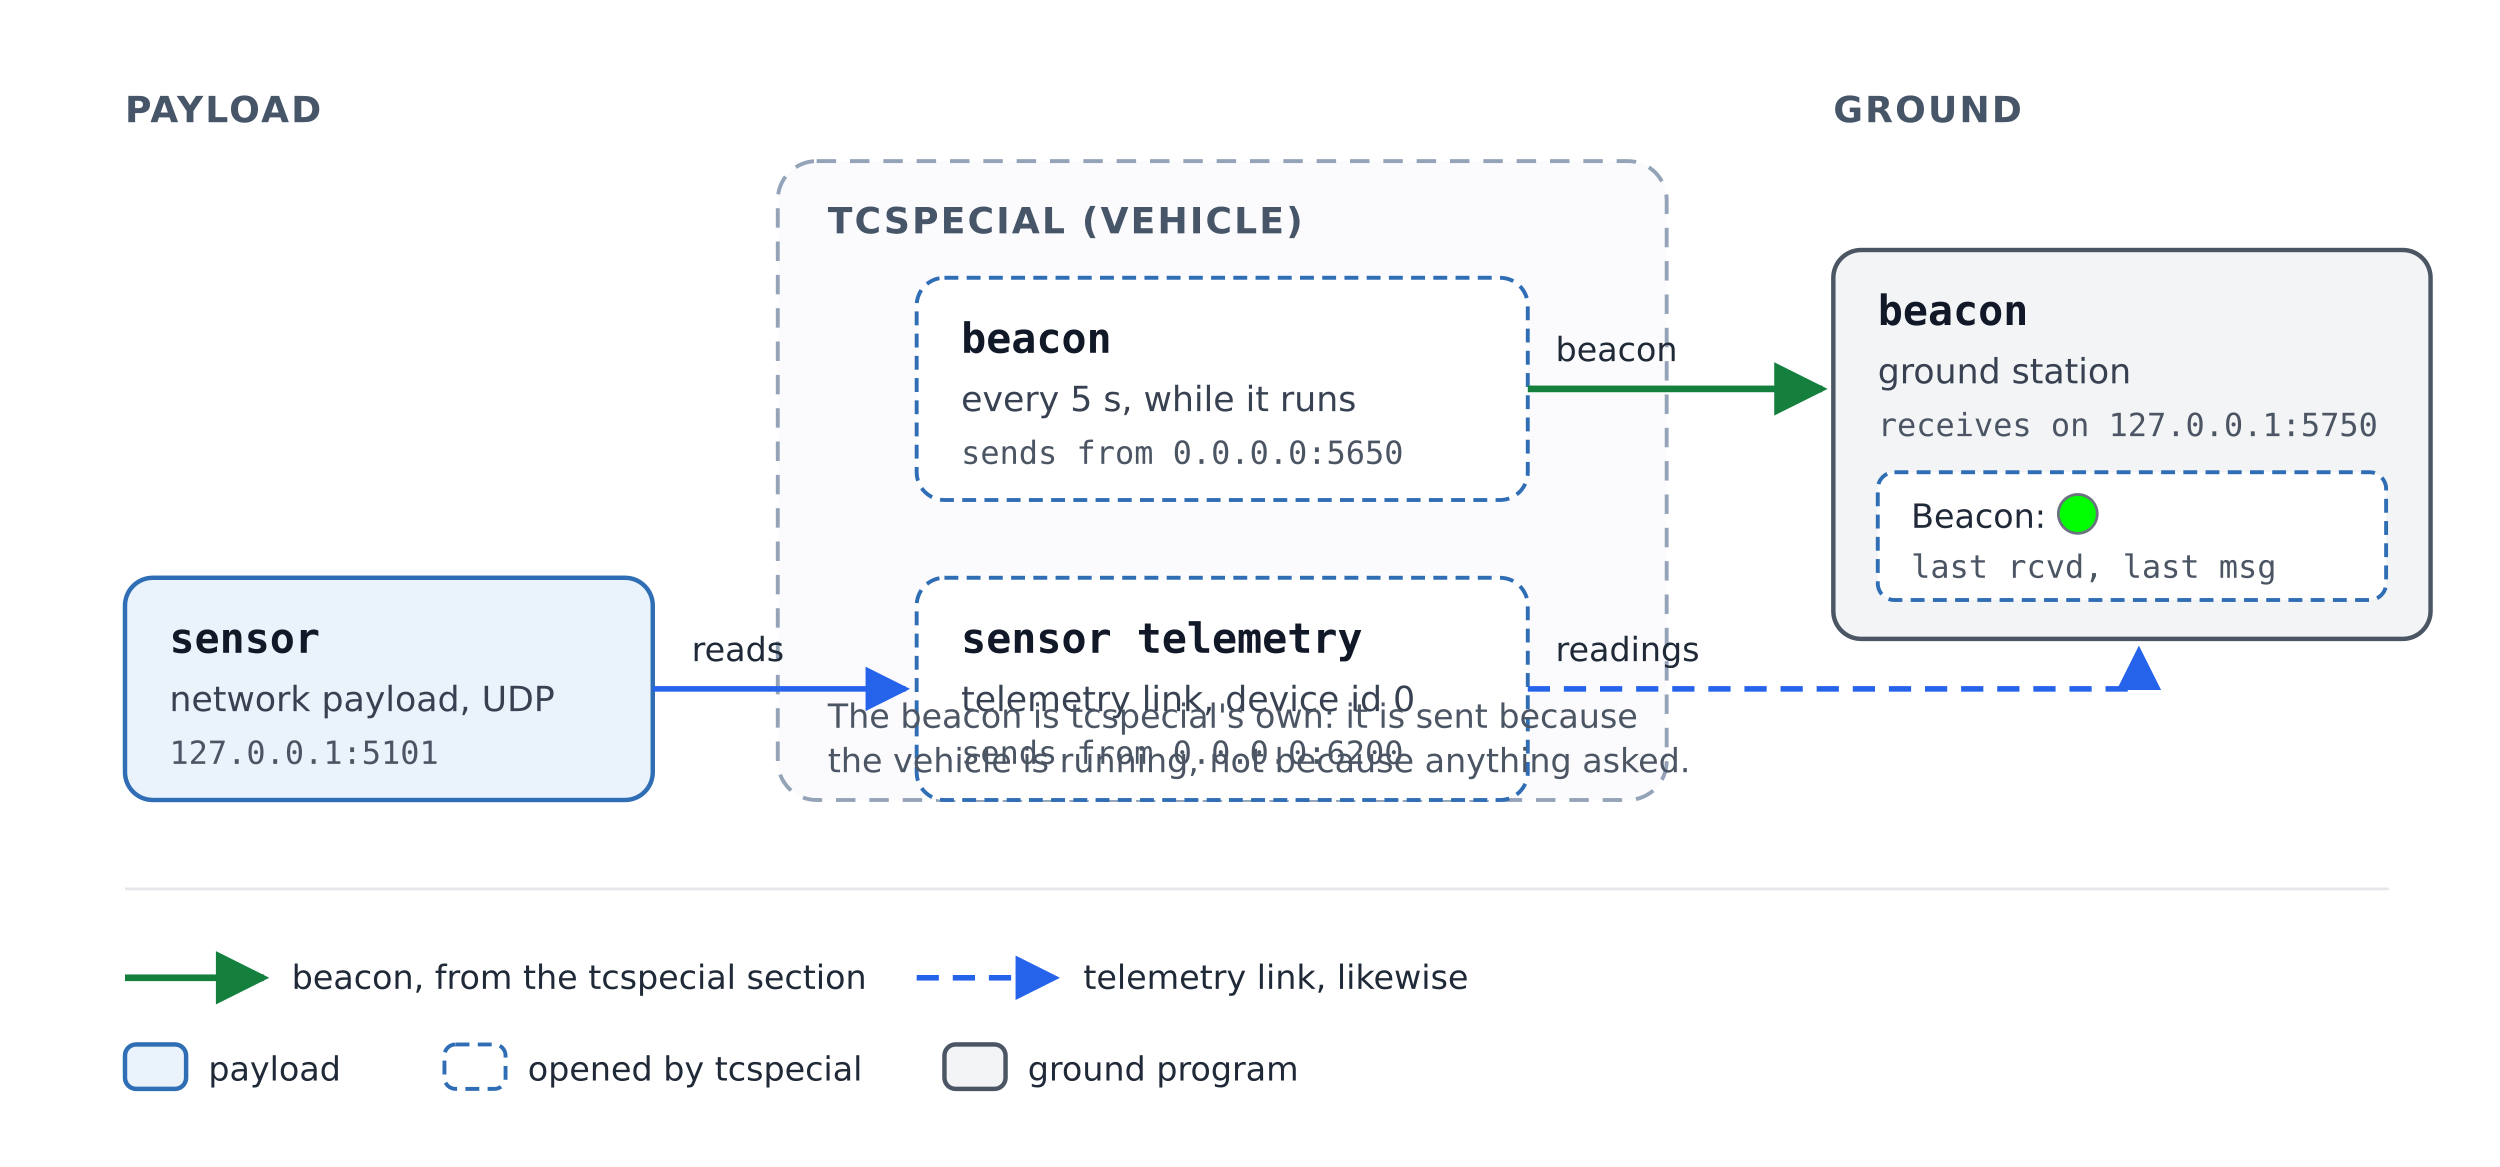
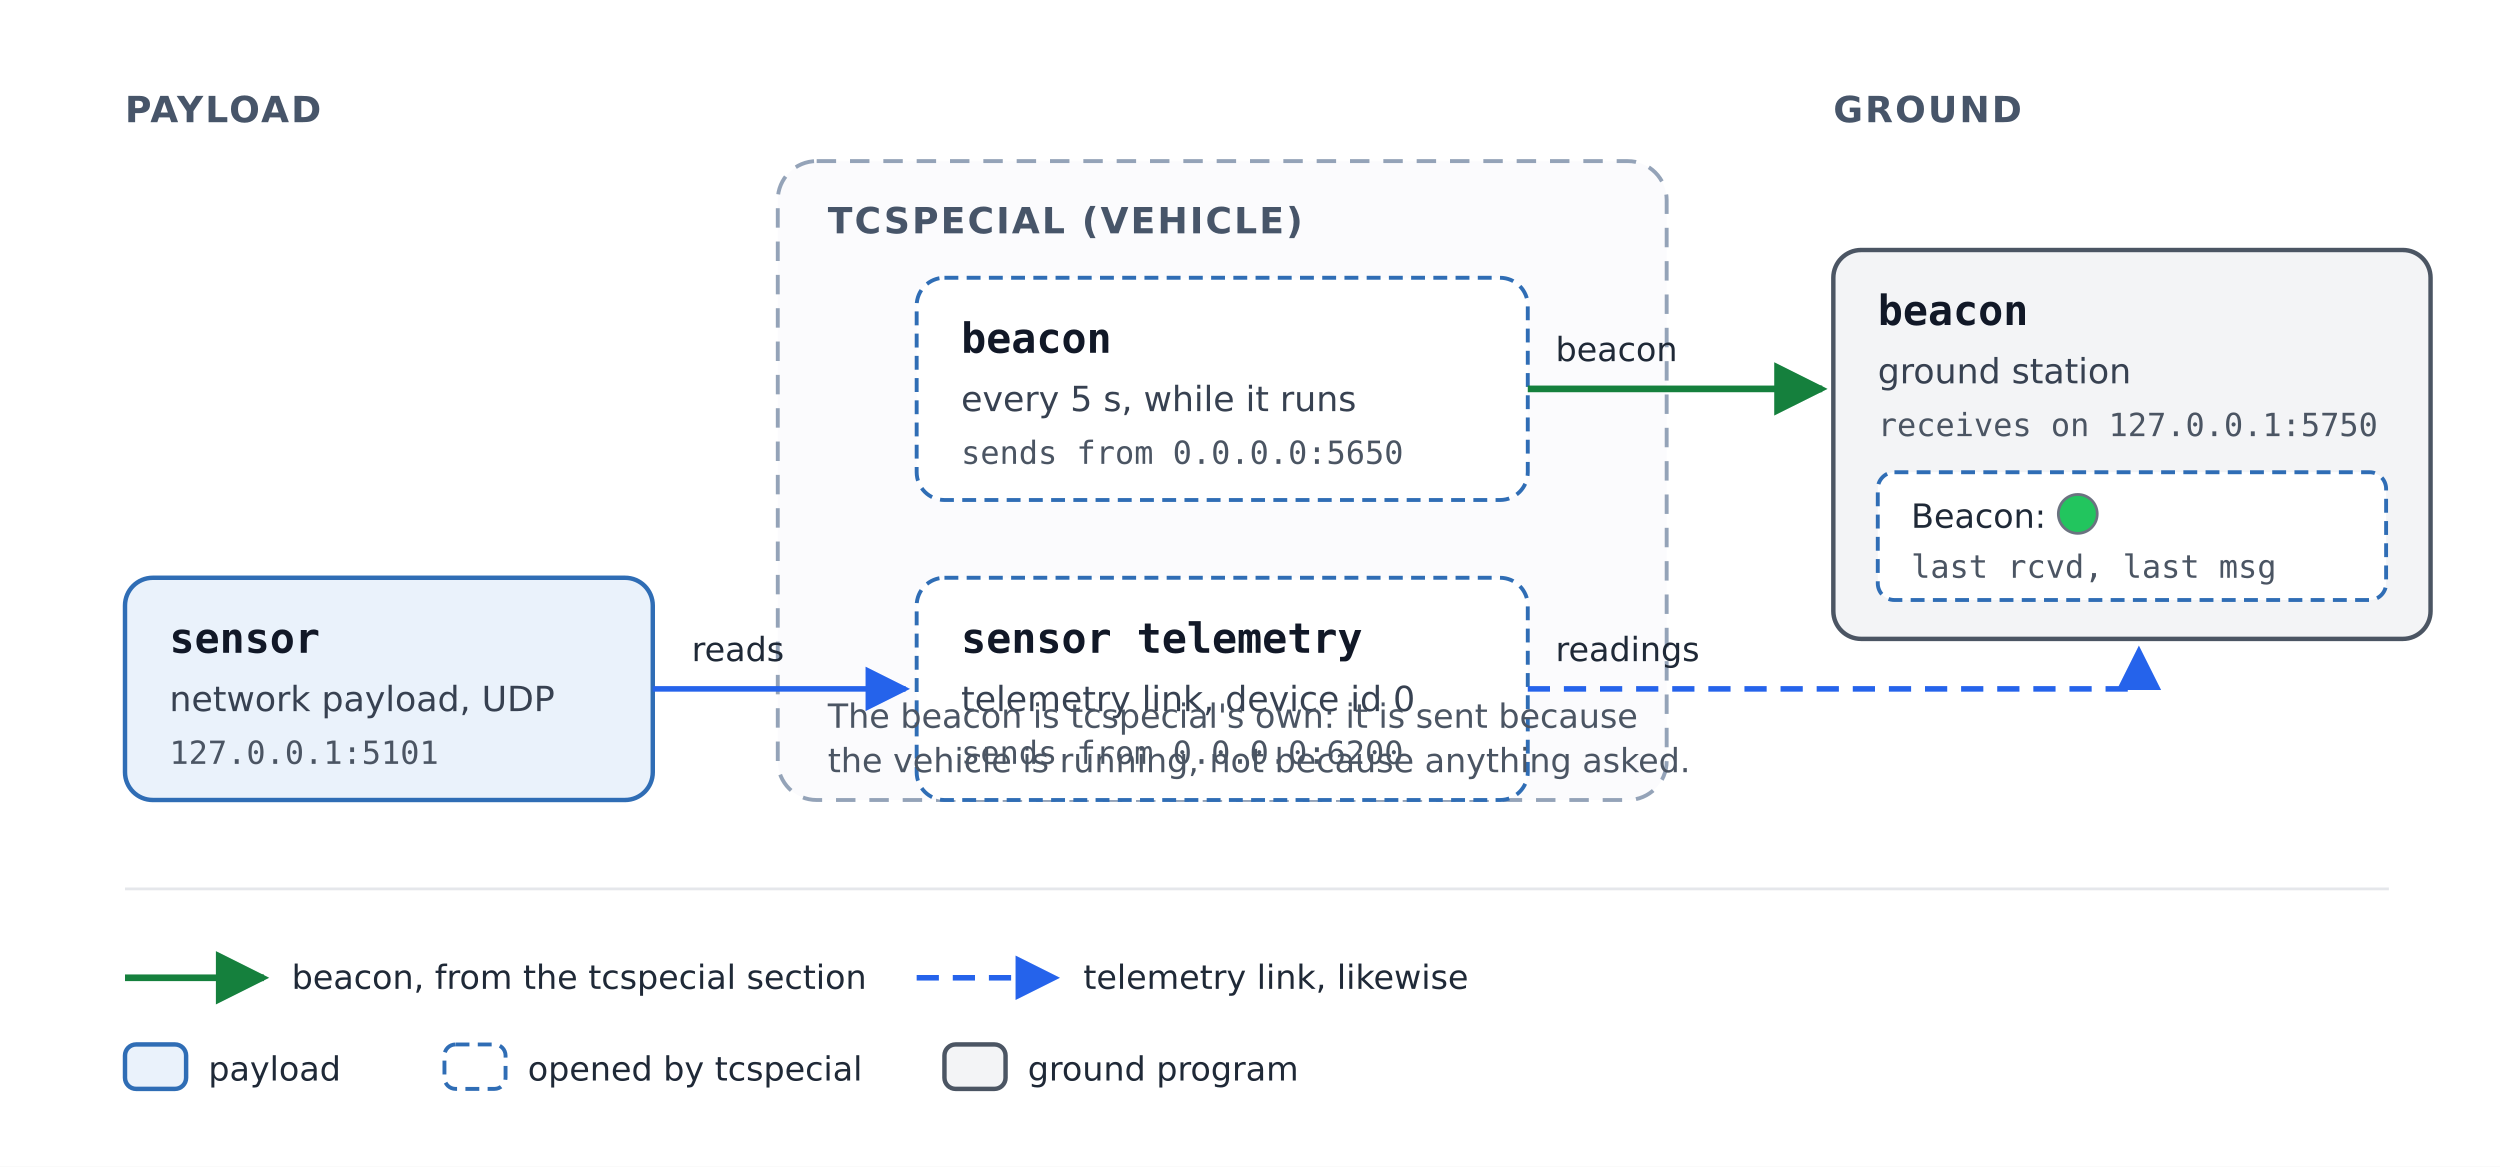
<svg xmlns="http://www.w3.org/2000/svg" width="900" height="420" viewBox="0 0 900 420" role="img" aria-labelledby="title desc">
  <defs>
    <style>
      text { font-family: "DejaVu Sans", Helvetica, Arial, sans-serif; fill: #111827; }
      .name { font-family: "DejaVu Sans Mono", Menlo, Consolas, monospace; font-size: 15px; font-weight: bold; }
      .kind { font-size: 12.5px; fill: #374151; }
      .detail { font-family: "DejaVu Sans Mono", Menlo, Consolas, monospace; font-size: 11.5px; fill: #4b5563; }
      .heading { font-size: 13px; font-weight: bold; fill: #475569; letter-spacing: 0.06em; }
      .label { font-size: 12px; fill: #1f2937; }
      .note { font-size: 12px; fill: #4b5563; }
      .payload { fill: #eaf2fb; stroke: #2f6db5; stroke-width: 1.6; }
      .socket { fill: #ffffff; stroke: #2f6db5; stroke-width: 1.4; stroke-dasharray: 5 3; }
      .ground { fill: #f3f4f6; stroke: #4b5563; stroke-width: 1.6; }
      .boundary { fill: #fbfbfd; stroke: #94a3b8; stroke-width: 1.4; stroke-dasharray: 7 5; }
      .groundward { fill: none; stroke: #2563eb; stroke-width: 2; }
      .telemetry { fill: none; stroke: #2563eb; stroke-width: 2; stroke-dasharray: 8 5; }
      .beacon { fill: none; stroke: #15803d; stroke-width: 2.4; }
      .indicator { stroke: #6b7280; stroke-width: 1; }
    </style>
    <marker id="arrow-blue" viewBox="0 0 10 10" refX="9" refY="5" markerWidth="8" markerHeight="8" orient="auto-start-reverse">
      <path d="M0,0 L10,5 L0,10 z" fill="#2563eb" />
    </marker>
    <marker id="arrow-green" viewBox="0 0 10 10" refX="9" refY="5" markerWidth="8" markerHeight="8" orient="auto-start-reverse">
      <path d="M0,0 L10,5 L0,10 z" fill="#15803d" />
    </marker>
  </defs>
  <rect width="900" height="420" fill="#ffffff" />
  <text class="heading" x="45" y="44">PAYLOAD</text>
  <text class="heading" x="660" y="44">GROUND</text>
  <rect class="boundary" x="280" y="58" width="320" height="230" rx="14" />
  <text class="heading" x="298" y="84">TCSPECIAL (VEHICLE)</text>
  <rect class="socket" x="330" y="100" width="220" height="80" rx="10" />
  <text class="name" x="346" y="127">beacon</text>
  <text class="kind" x="346" y="148">every 5 s, while it runs</text>
  <text class="detail" x="346" y="167">sends from 0.0.0.0:5650</text>
  <rect class="payload" x="45" y="208" width="190" height="80" rx="10" />
  <text class="name" x="61" y="235">sensor</text>
  <text class="kind" x="61" y="256">network payload, UDP</text>
  <text class="detail" x="61" y="275">127.0.0.1:5101</text>
  <rect class="socket" x="330" y="208" width="220" height="80" rx="10" />
  <text class="name" x="346" y="235">sensor telemetry</text>
  <text class="kind" x="346" y="256">telemetry link, device id 0</text>
  <text class="detail" x="346" y="275">sends from 0.0.0.0:6200</text>
  <rect class="ground" x="660" y="90" width="215" height="140" rx="10" />
  <text class="name" x="676" y="117">beacon</text>
  <text class="kind" x="676" y="138">ground station</text>
  <text class="detail" x="676" y="157">receives on 127.0.0.1:5750</text>
  <rect class="socket" x="676" y="170" width="183" height="46" rx="6" />
  <text class="label" x="688" y="190">Beacon:</text>
-   <circle class="indicator" cx="748" cy="185" r="7" fill="#00ff00" />
+   <circle class="indicator" cx="748" cy="185" r="7" fill="#22c55e" />
  <text class="detail" x="688" y="208">last rcvd, last msg</text>
  <path class="beacon" d="M550,140 L656,140" marker-end="url(#arrow-green)" />
  <text class="label" x="560" y="130">beacon</text>
  <path class="groundward" d="M235,248 L326,248" marker-end="url(#arrow-blue)" />
  <text class="label" x="249" y="238">reads</text>
  <path class="telemetry" d="M550,248 L656,248 L770,248 L770,234" marker-end="url(#arrow-blue)" />
  <text class="label" x="560" y="238">readings</text>
  <text class="note" x="298" y="262">The beacon is tcspecial's own: it is sent because</text>
  <text class="note" x="298" y="278">the vehicle is running, not because anything asked.</text>
  <line x1="45" y1="320" x2="860" y2="320" stroke="#e5e7eb" stroke-width="1" />
  <path class="beacon" d="M45,352 L95,352" marker-end="url(#arrow-green)" />
  <text class="label" x="105" y="356">beacon, from the tcspecial section</text>
  <path class="telemetry" d="M330,352 L380,352" marker-end="url(#arrow-blue)" />
  <text class="label" x="390" y="356">telemetry link, likewise</text>
  <rect class="payload" x="45" y="376" width="22" height="16" rx="4" />
  <text class="label" x="75" y="389">payload</text>
  <rect class="socket" x="160" y="376" width="22" height="16" rx="4" />
  <text class="label" x="190" y="389">opened by tcspecial</text>
  <rect class="ground" x="340" y="376" width="22" height="16" rx="4" />
  <text class="label" x="370" y="389">ground program</text>
</svg>
